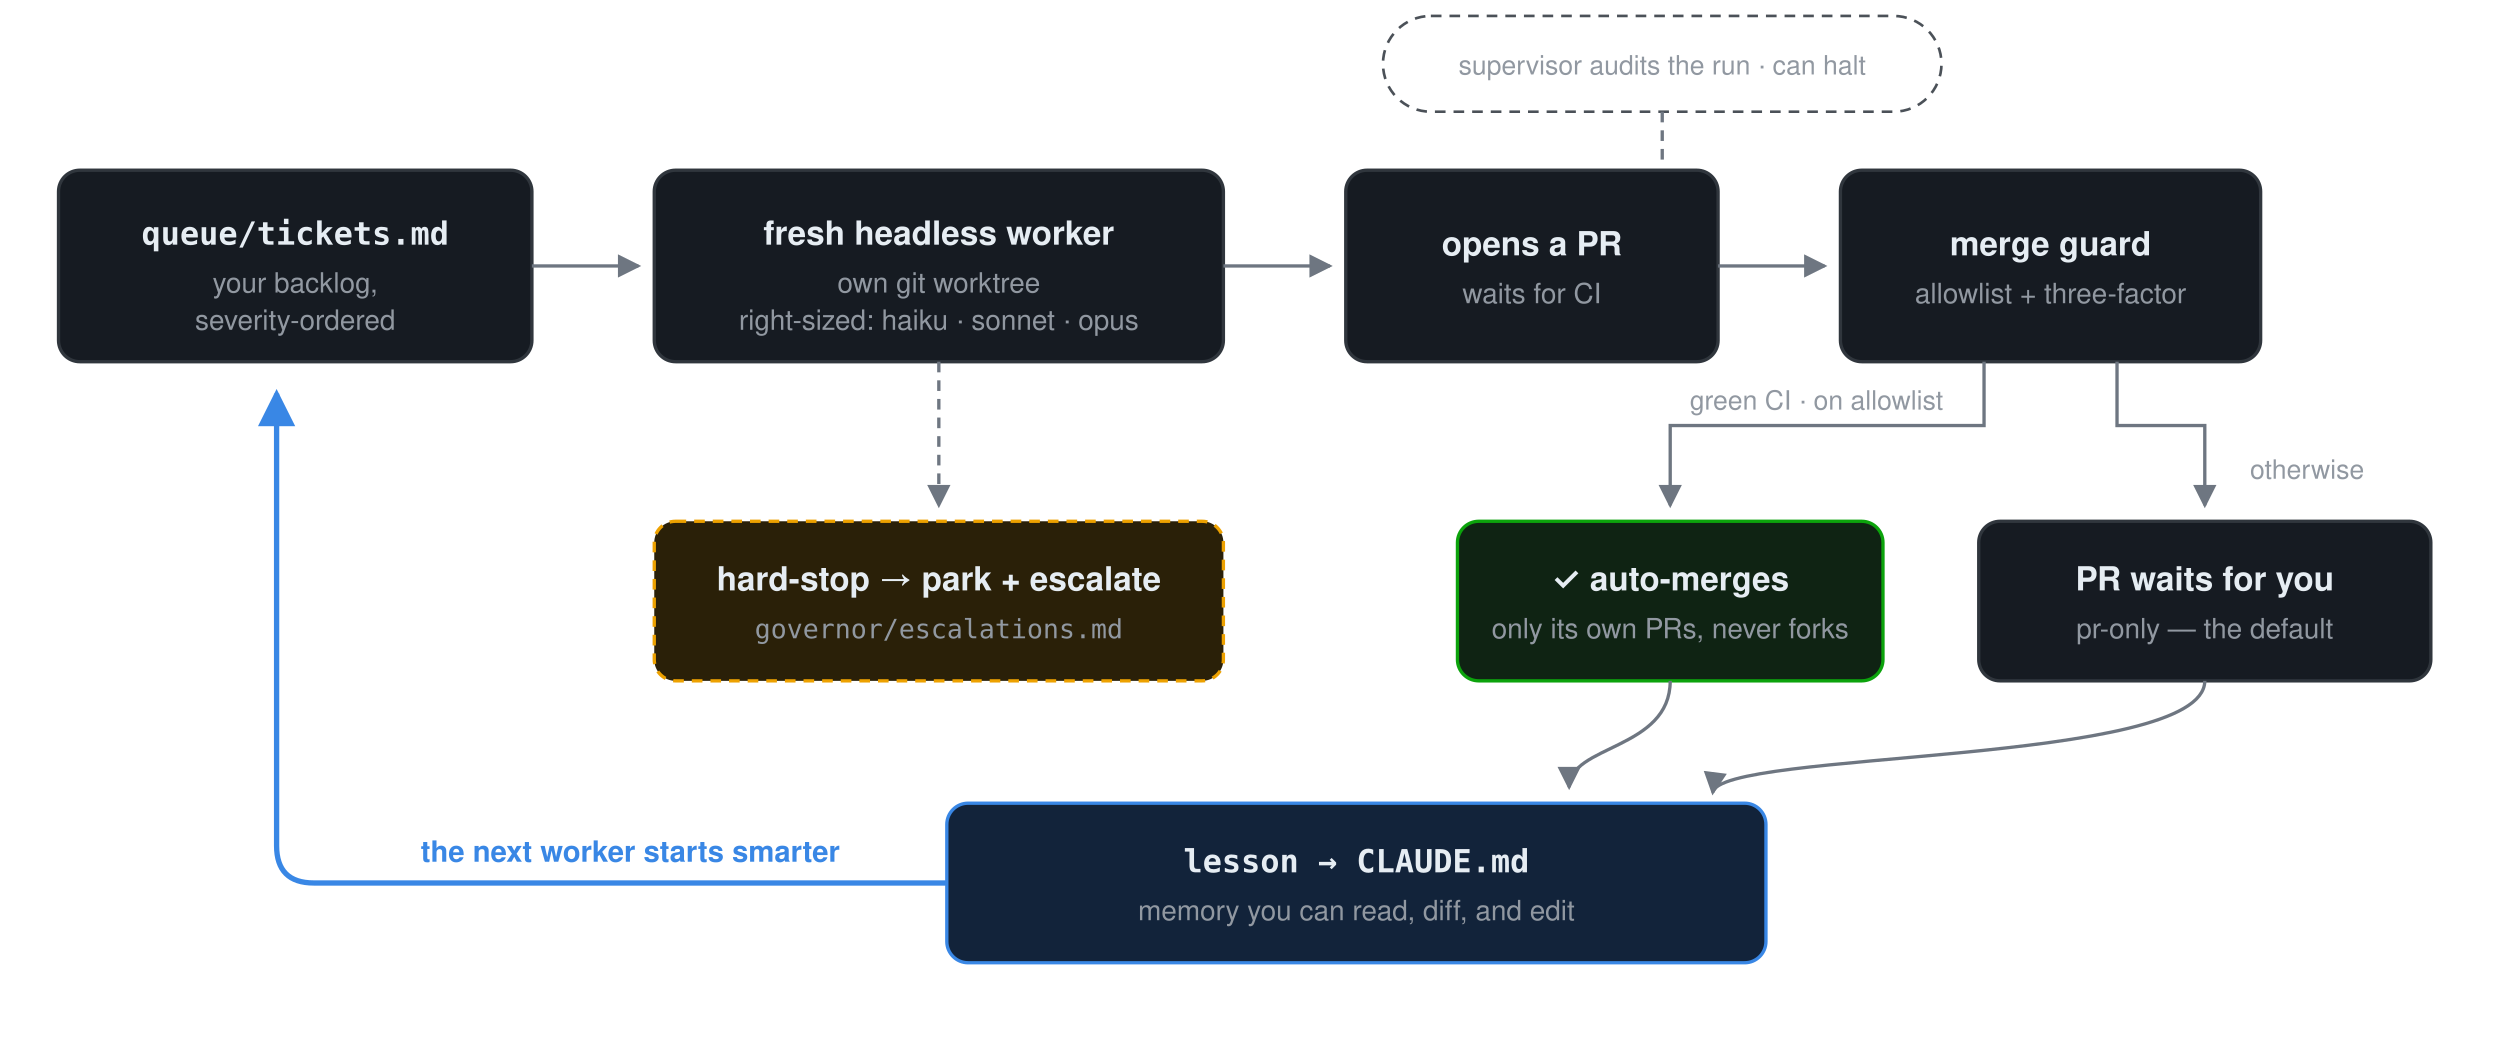
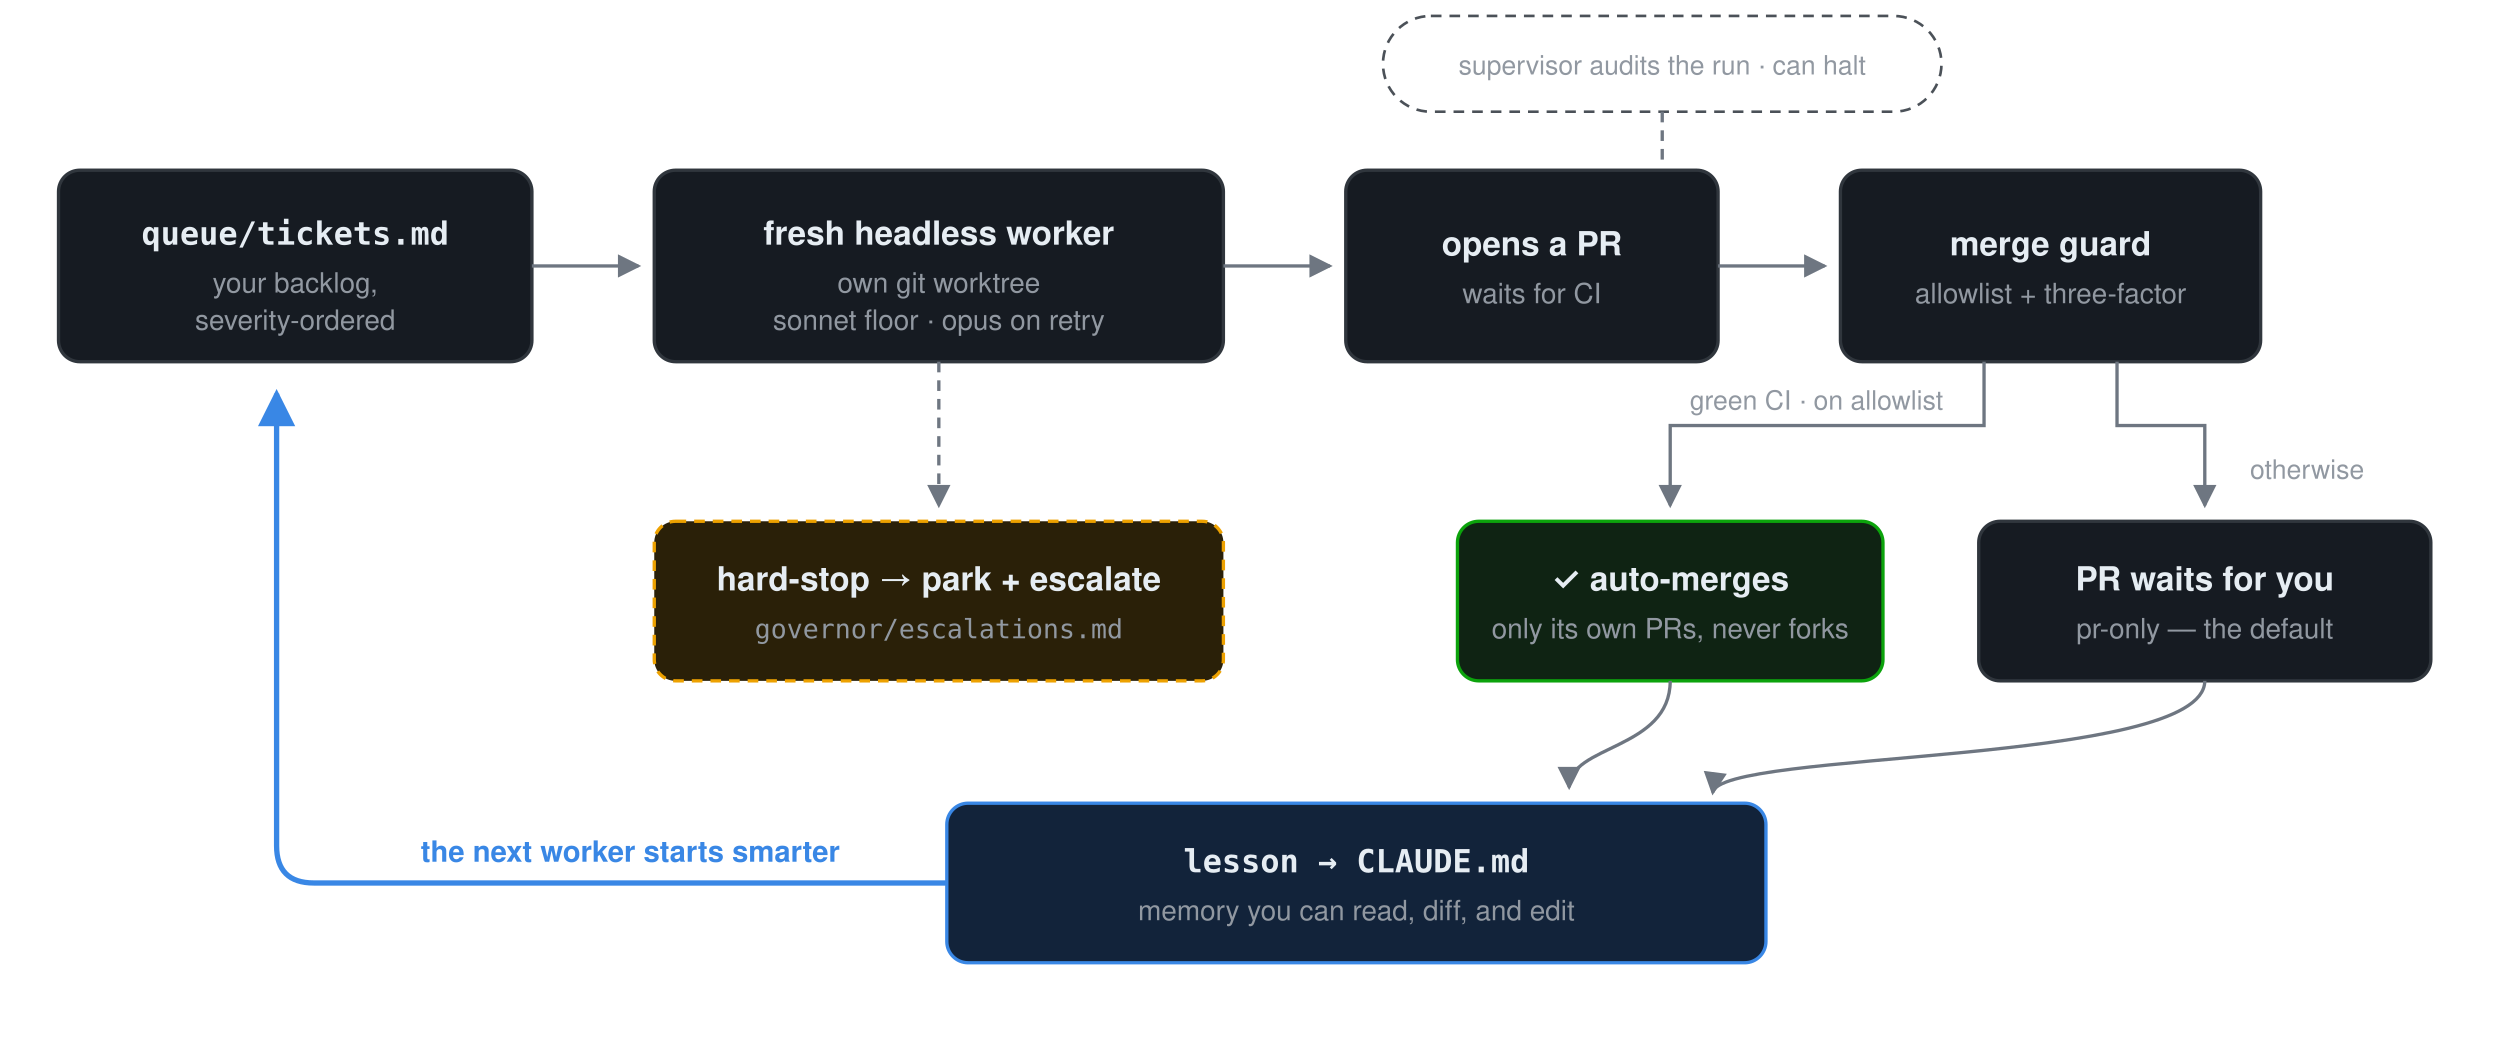
<svg xmlns="http://www.w3.org/2000/svg" viewBox="0 0 940 392" width="940" height="392" role="img" aria-label="The shiploop governor loop">
  <style>
    .title { font: 600 12.5px ui-sans-serif, -apple-system, "Segoe UI", Helvetica, Arial, sans-serif; fill: #e6edf3; }
    .sub   { font: 400 10.5px ui-sans-serif, -apple-system, "Segoe UI", Helvetica, Arial, sans-serif; fill: #9198a1; }
    .lbl   { font: 400 10px ui-sans-serif, -apple-system, "Segoe UI", Helvetica, Arial, sans-serif; fill: #9198a1; }
    .mono  { font: 600 12px ui-monospace, SFMono-Regular, Menlo, Consolas, monospace; fill: #e6edf3; }
    .monosub { font: 400 10px ui-monospace, SFMono-Regular, Menlo, Consolas, monospace; fill: #9198a1; }
    .box   { fill: #161b22; stroke: #30363d; stroke-width: 1.25; }
    .good  { fill: #0f2313; stroke: #0ca30c; stroke-width: 1.25; }
    .warn  { fill: #2a2008; stroke: #eda100; stroke-width: 1.25; stroke-dasharray: 4 3; }
    .acc   { fill: #12233a; stroke: #3987e5; stroke-width: 1.25; }
    .ghost { fill: none; stroke: #4b5158; stroke-width: 1; stroke-dasharray: 4 3; }
    .edge  { fill: none; stroke: #6e7681; stroke-width: 1.25; }
    .dash  { fill: none; stroke: #6e7681; stroke-width: 1.25; stroke-dasharray: 4 3; }
    .loop  { fill: none; stroke: #3987e5; stroke-width: 2; }
    .looplbl { font: 600 11px ui-sans-serif, -apple-system, "Segoe UI", Helvetica, Arial, sans-serif; fill: #3987e5; }
  </style>
  <defs>
    <marker id="a" viewBox="0 0 8 8" refX="7" refY="4" markerWidth="7" markerHeight="7" orient="auto-start-reverse">
      <path d="M0 0 L8 4 L0 8 Z" fill="#6e7681" />
    </marker>
    <marker id="b" viewBox="0 0 8 8" refX="7" refY="4" markerWidth="7" markerHeight="7" orient="auto-start-reverse">
      <path d="M0 0 L8 4 L0 8 Z" fill="#3987e5" />
    </marker>
  </defs>
  <rect class="ghost" x="520" y="6" width="210" height="36" rx="18" />
  <text class="lbl" x="625" y="28" text-anchor="middle">supervisor audits the run · can halt</text>
  <path class="dash" d="M625 42 V60" />
  <rect class="box" x="22" y="64" width="178" height="72" rx="8" />
  <text class="mono" x="111" y="92" text-anchor="middle">queue/tickets.md</text>
  <text class="sub" x="111" y="110" text-anchor="middle">your backlog,</text>
  <text class="sub" x="111" y="124" text-anchor="middle">severity-ordered</text>
  <rect class="box" x="246" y="64" width="214" height="72" rx="8" />
  <text class="title" x="353" y="92" text-anchor="middle">fresh headless worker</text>
  <text class="sub" x="353" y="110" text-anchor="middle">own git worktree</text>
-   <text class="sub" x="353" y="124" text-anchor="middle">right-sized: haiku · sonnet · opus</text>
+   <text class="sub" x="353" y="124" text-anchor="middle">sonnet floor · opus on retry</text>
  <rect class="box" x="506" y="64" width="140" height="72" rx="8" />
  <text class="title" x="576" y="96" text-anchor="middle">opens a PR</text>
  <text class="sub" x="576" y="114" text-anchor="middle">waits for CI</text>
  <rect class="box" x="692" y="64" width="158" height="72" rx="8" />
  <text class="title" x="771" y="96" text-anchor="middle">merge guard</text>
  <text class="sub" x="771" y="114" text-anchor="middle">allowlist + three-factor</text>
  <path class="edge" d="M200 100 H240" marker-end="url(#a)" />
  <path class="edge" d="M460 100 H500" marker-end="url(#a)" />
  <path class="edge" d="M646 100 H686" marker-end="url(#a)" />
  <path class="edge" d="M746 136 V160 H628 V190" marker-end="url(#a)" />
  <text class="lbl" x="683" y="154" text-anchor="middle">green CI · on allowlist</text>
  <path class="edge" d="M796 136 V160 H829 V190" marker-end="url(#a)" />
  <text class="lbl" x="846" y="180" text-anchor="start">otherwise</text>
  <rect class="good" x="548" y="196" width="160" height="60" rx="8" />
  <text class="title" x="628" y="222" text-anchor="middle">✓ auto-merges</text>
  <text class="sub" x="628" y="240" text-anchor="middle">only its own PRs, never forks</text>
  <rect class="box" x="744" y="196" width="170" height="60" rx="8" />
  <text class="title" x="829" y="222" text-anchor="middle">PR waits for you</text>
  <text class="sub" x="829" y="240" text-anchor="middle">pr-only — the default</text>
  <path class="dash" d="M353 136 V190" marker-end="url(#a)" />
  <rect class="warn" x="246" y="196" width="214" height="60" rx="8" />
  <text class="title" x="353" y="222" text-anchor="middle">hard-stop → park + escalate</text>
  <text class="monosub" x="353" y="240" text-anchor="middle">governor/escalations.md</text>
  <path class="edge" d="M628 256 C628 282 590 280 590 296" marker-end="url(#a)" />
  <path class="edge" d="M829 256 C829 288 646 282 644 298" marker-end="url(#a)" />
  <rect class="acc" x="356" y="302" width="308" height="60" rx="8" />
  <text class="mono" x="510" y="328" text-anchor="middle">lesson → CLAUDE.md</text>
  <text class="sub" x="510" y="346" text-anchor="middle">memory you can read, diff, and edit</text>
  <path class="loop" d="M356 332 H118 Q104 332 104 318 V148" marker-end="url(#b)" />
  <text class="looplbl" x="237" y="324" text-anchor="middle">the next worker starts smarter</text>
</svg>
